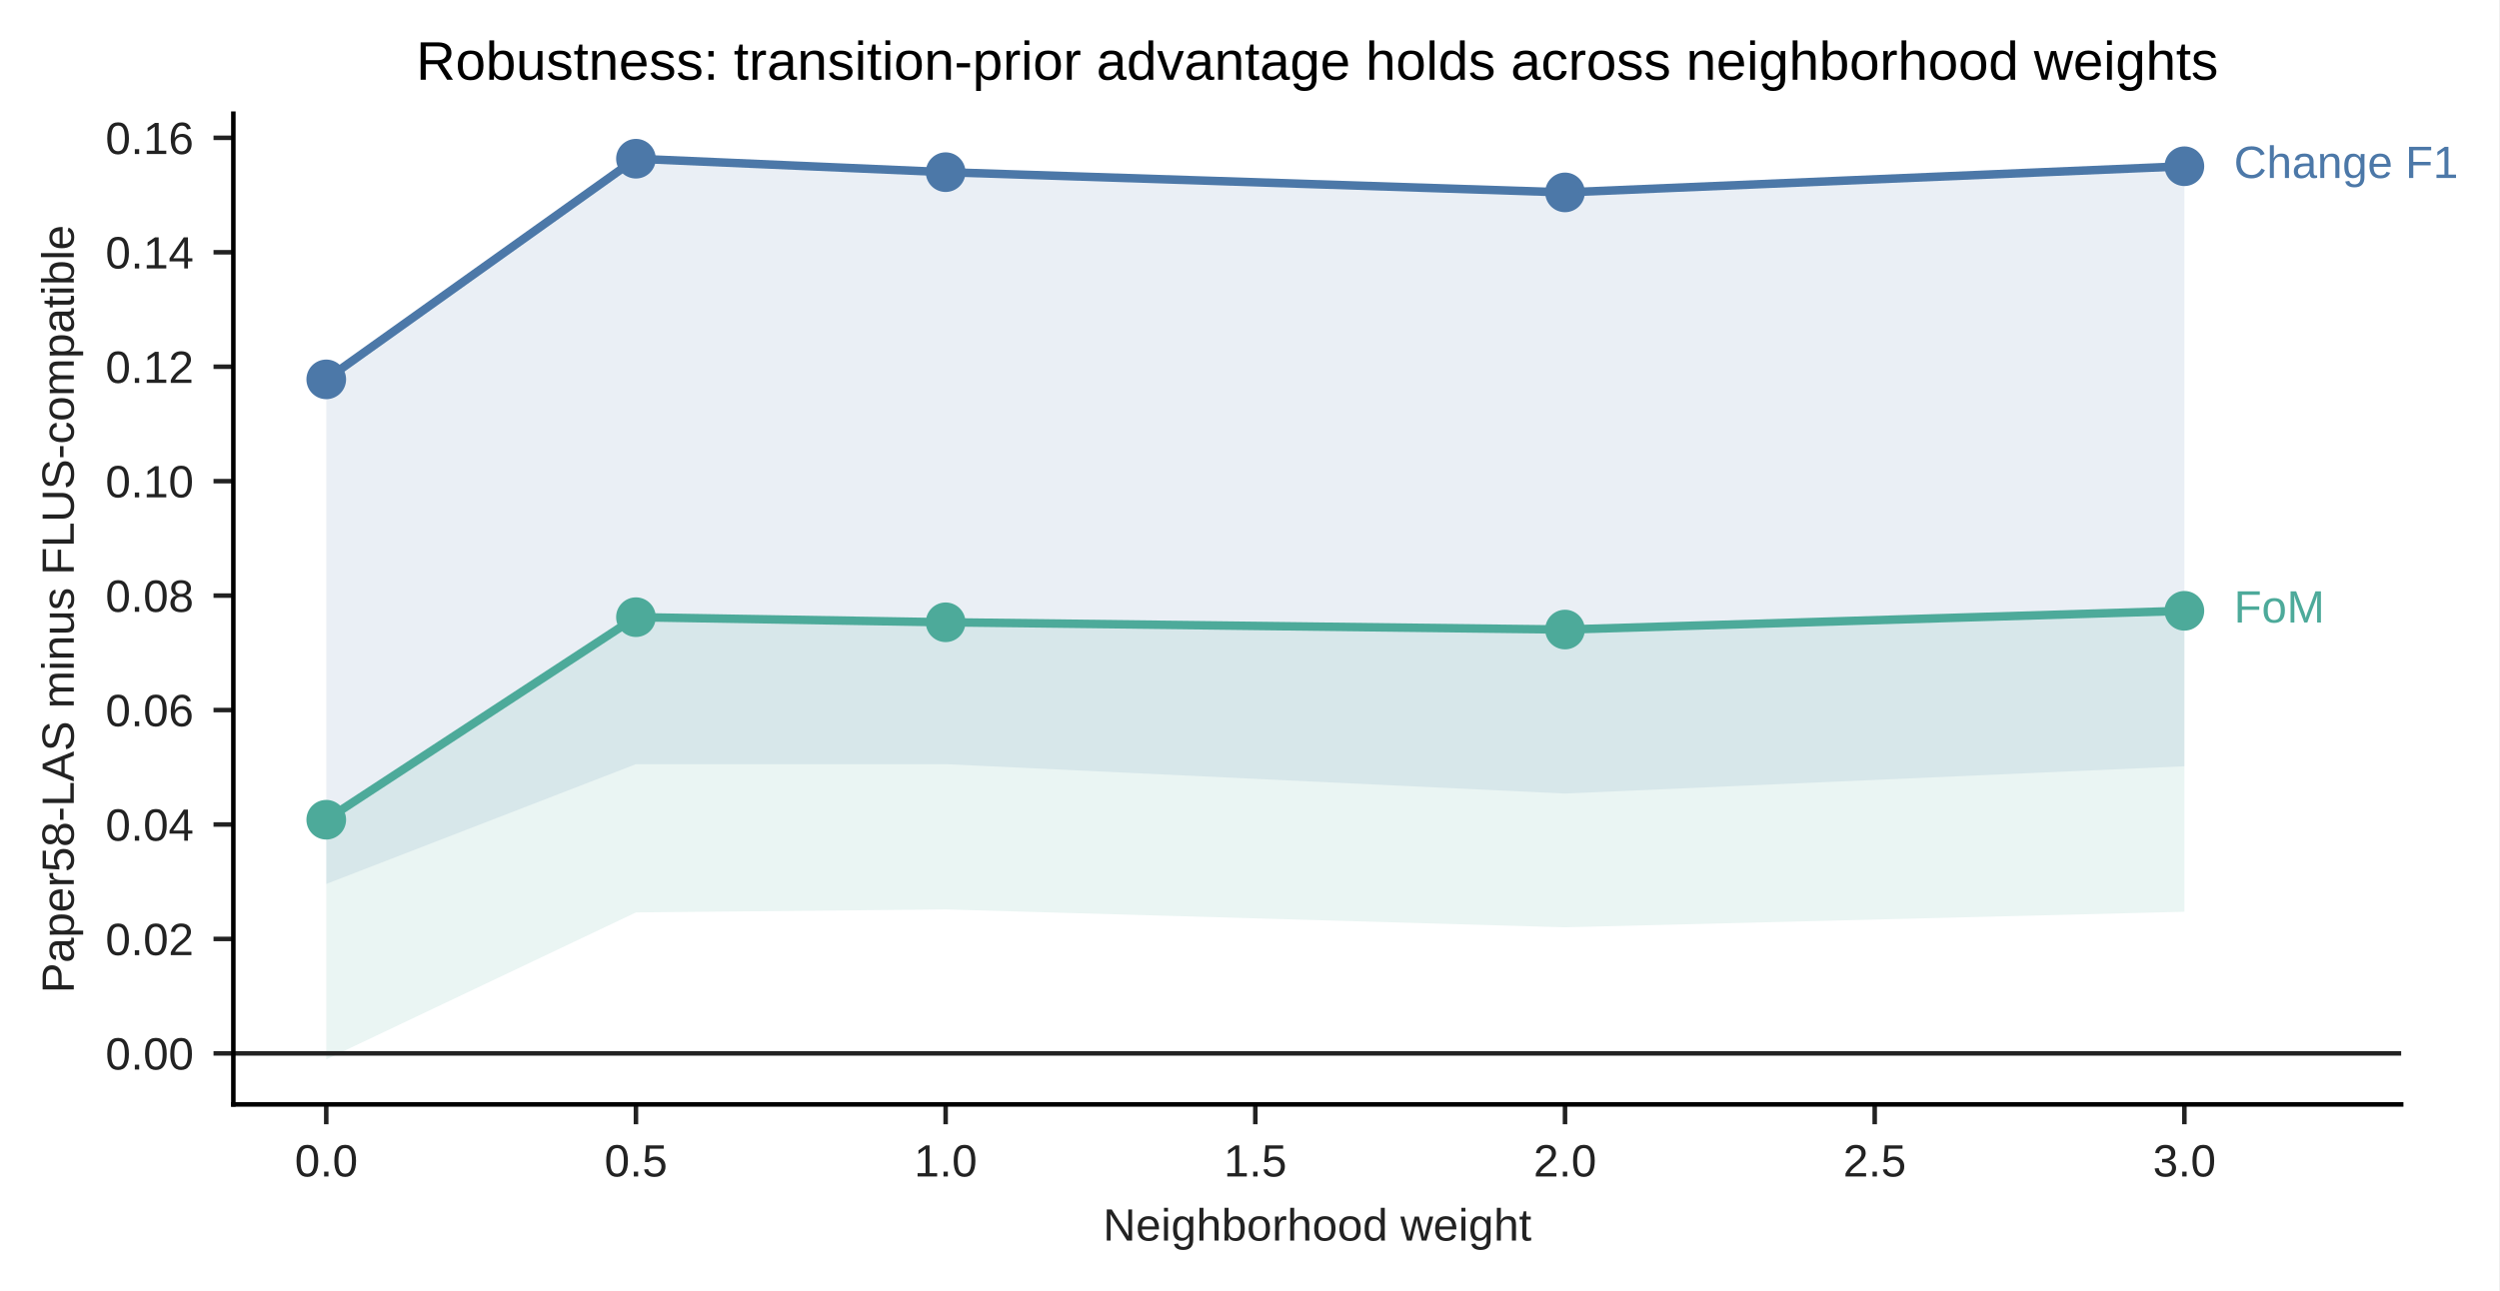
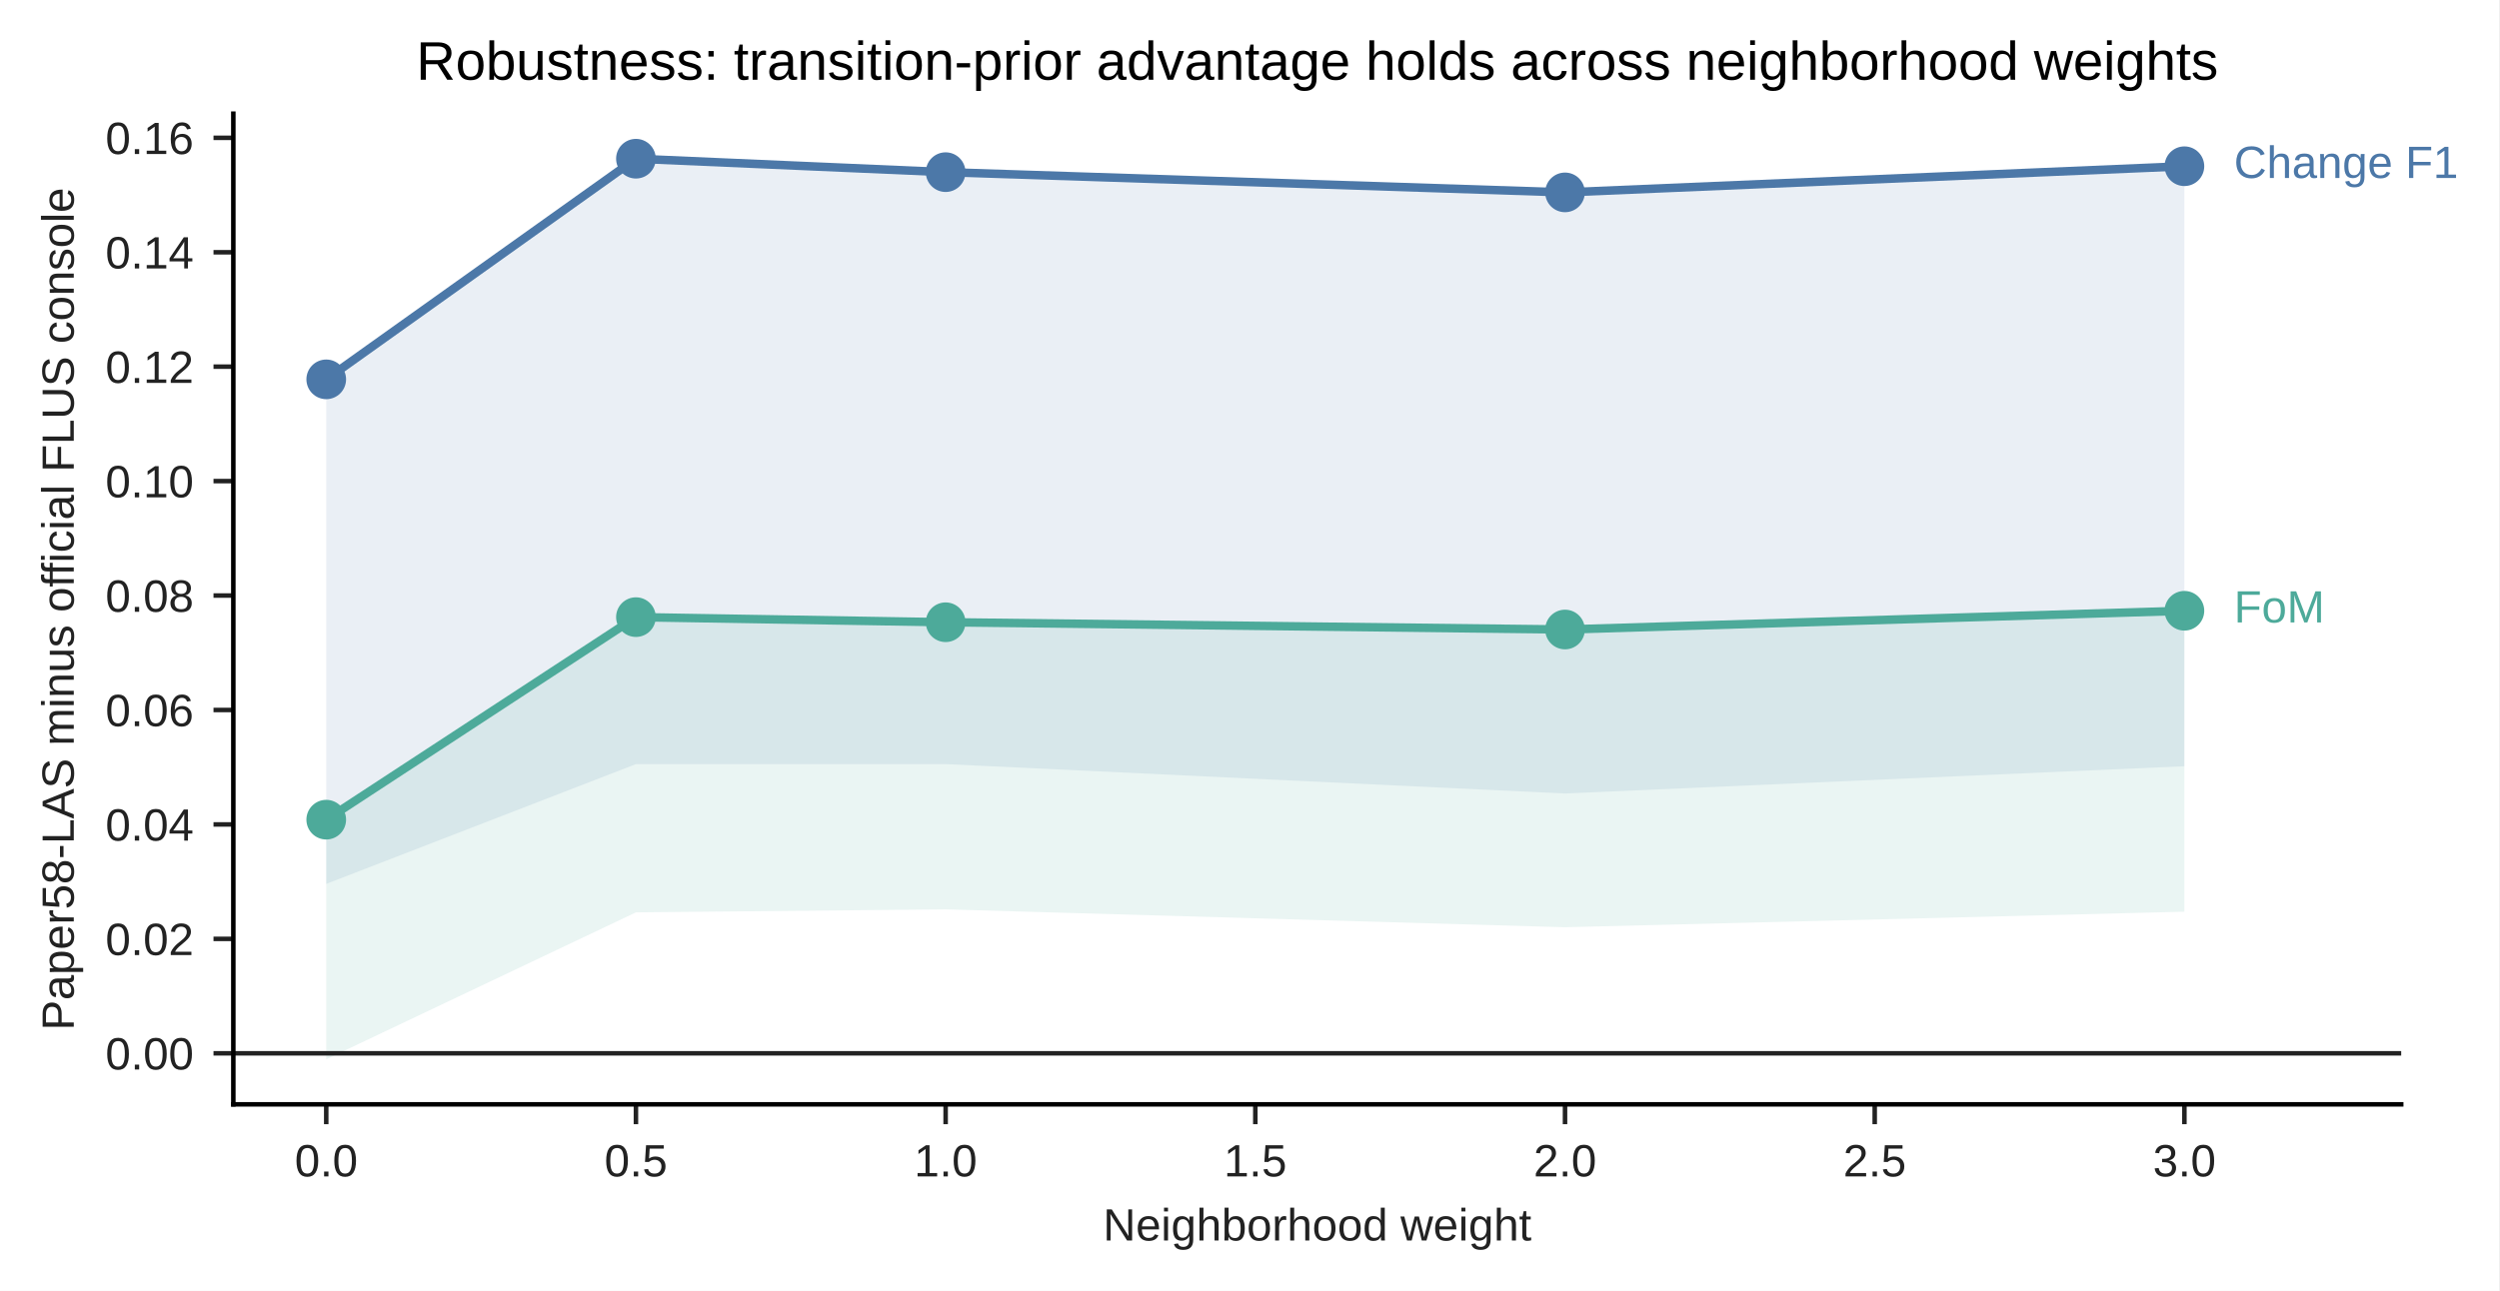
- <svg xmlns="http://www.w3.org/2000/svg" xmlns:xlink="http://www.w3.org/1999/xlink" width="441.032pt" height="227.911pt" viewBox="0 0 441.032 227.911" version="1.1">
+ <svg xmlns="http://www.w3.org/2000/svg" xmlns:xlink="http://www.w3.org/1999/xlink" width="441.063pt" height="227.911pt" viewBox="0 0 441.063 227.911" version="1.1">
  <defs>
    <style type="text/css">*{stroke-linejoin: round; stroke-linecap: butt}</style>
  </defs>
  <g id="figure_1">
    <g id="patch_1">
-       <path d="M 0 227.911 L 441.032 227.911 L 441.032 0 L 0 0 z " style="fill: #ffffff" />
+       <path d="M 0 227.911 L 441.063 227.911 L 441.063 0 L 0 0 z " style="fill: #ffffff" />
    </g>
    <g id="axes_1">
      <g id="patch_2">
-         <path d="M 41.182 194.985 L 423.767 194.985 L 423.767 20.072 L 41.182 20.072 z " style="fill: #ffffff" />
+         <path d="M 41.182 194.985 L 423.801 194.985 L 423.801 20.072 L 41.182 20.072 z " style="fill: #ffffff" />
      </g>
      <g id="FillBetweenPolyCollection_1">
        <defs>
-           <path id="m8da9af90ac" d="M 57.579 -160.934 L 57.579 -71.847 L 112.234 -92.996 L 166.889 -92.996 L 276.199 -87.811 L 385.509 -92.621 L 385.509 -198.562 L 385.509 -198.562 L 276.199 -193.943 L 166.889 -197.515 L 112.234 -199.889 L 57.579 -160.934 z " />
-         </defs>
-         <g clip-path="url(#p3a1193de5e)">
-           <use xlink:href="#m8da9af90ac" x="0" y="227.911" style="fill: #4c78a8; fill-opacity: 0.12" />
+           <path id="m8a0da7411d" d="M 57.58 -160.934 L 57.58 -71.847 L 112.24 -92.996 L 166.9 -92.996 L 276.219 -87.811 L 385.539 -92.621 L 385.539 -198.562 L 385.539 -198.562 L 276.219 -193.943 L 166.9 -197.515 L 112.24 -199.889 L 57.58 -160.934 z " />
+         </defs>
+         <g clip-path="url(#p689c7e7e8f)">
+           <use xlink:href="#m8a0da7411d" x="0" y="227.911" style="fill: #4c78a8; fill-opacity: 0.12" />
        </g>
      </g>
      <g id="FillBetweenPolyCollection_2">
        <defs>
-           <path id="m26cf06ac15" d="M 57.579 -83.189 L 57.579 -40.877 L 112.234 -66.822 L 166.889 -67.351 L 276.199 -64.196 L 385.509 -66.939 L 385.509 -120.073 L 385.509 -120.073 L 276.199 -116.764 L 166.889 -118.048 L 112.234 -118.95 L 57.579 -83.189 z " />
-         </defs>
-         <g clip-path="url(#p3a1193de5e)">
-           <use xlink:href="#m26cf06ac15" x="0" y="227.911" style="fill: #4daa9a; fill-opacity: 0.12" />
+           <path id="m6cb0649f23" d="M 57.58 -83.189 L 57.58 -40.877 L 112.24 -66.822 L 166.9 -67.351 L 276.219 -64.196 L 385.539 -66.939 L 385.539 -120.073 L 385.539 -120.073 L 276.219 -116.764 L 166.9 -118.048 L 112.24 -118.95 L 57.58 -83.189 z " />
+         </defs>
+         <g clip-path="url(#p689c7e7e8f)">
+           <use xlink:href="#m6cb0649f23" x="0" y="227.911" style="fill: #4daa9a; fill-opacity: 0.12" />
        </g>
      </g>
      <g id="matplotlib.axis_1">
        <g id="xtick_1">
          <g id="line2d_1">
            <defs>
-               <path id="m4f287802be" d="M 0 0 L 0 3.5 " style="stroke: #222222; stroke-width: 0.8" />
+               <path id="m4c3d69b6ff" d="M 0 0 L 0 3.5 " style="stroke: #222222; stroke-width: 0.8" />
            </defs>
            <g>
-               <use xlink:href="#m4f287802be" x="57.579" y="194.985" style="fill: #222222; stroke: #222222; stroke-width: 0.8" />
+               <use xlink:href="#m4c3d69b6ff" x="57.58" y="194.985" style="fill: #222222; stroke: #222222; stroke-width: 0.8" />
            </g>
          </g>
          <g id="text_1">
-             <text style="font-size: 8px; font-family: 'Arial', 'Helvetica', 'DejaVu Sans', sans-serif; text-anchor: middle; fill: #222222" x="57.579" y="207.712" transform="rotate(-0 57.57898 207.7115)">0.0</text>
+             <text style="font-size: 8px; font-family: 'Arial', 'Helvetica', 'DejaVu Sans', sans-serif; text-anchor: middle; fill: #222222" x="57.58" y="207.712" transform="rotate(-0 57.58043 207.7115)">0.0</text>
          </g>
        </g>
        <g id="xtick_2">
          <g id="line2d_2">
            <g>
-               <use xlink:href="#m4f287802be" x="112.234" y="194.985" style="fill: #222222; stroke: #222222; stroke-width: 0.8" />
+               <use xlink:href="#m4c3d69b6ff" x="112.24" y="194.985" style="fill: #222222; stroke: #222222; stroke-width: 0.8" />
            </g>
          </g>
          <g id="text_2">
-             <text style="font-size: 8px; font-family: 'Arial', 'Helvetica', 'DejaVu Sans', sans-serif; text-anchor: middle; fill: #222222" x="112.234" y="207.712" transform="rotate(-0 112.2339 207.7115)">0.5</text>
+             <text style="font-size: 8px; font-family: 'Arial', 'Helvetica', 'DejaVu Sans', sans-serif; text-anchor: middle; fill: #222222" x="112.24" y="207.712" transform="rotate(-0 112.2402 207.7115)">0.5</text>
          </g>
        </g>
        <g id="xtick_3">
          <g id="line2d_3">
            <g>
-               <use xlink:href="#m4f287802be" x="166.889" y="194.985" style="fill: #222222; stroke: #222222; stroke-width: 0.8" />
+               <use xlink:href="#m4c3d69b6ff" x="166.9" y="194.985" style="fill: #222222; stroke: #222222; stroke-width: 0.8" />
            </g>
          </g>
          <g id="text_3">
-             <text style="font-size: 8px; font-family: 'Arial', 'Helvetica', 'DejaVu Sans', sans-serif; text-anchor: middle; fill: #222222" x="166.889" y="207.712" transform="rotate(-0 166.8889 207.7115)">1.0</text>
+             <text style="font-size: 8px; font-family: 'Arial', 'Helvetica', 'DejaVu Sans', sans-serif; text-anchor: middle; fill: #222222" x="166.9" y="207.712" transform="rotate(-0 166.9 207.7115)">1.0</text>
          </g>
        </g>
        <g id="xtick_4">
          <g id="line2d_4">
            <g>
-               <use xlink:href="#m4f287802be" x="221.544" y="194.985" style="fill: #222222; stroke: #222222; stroke-width: 0.8" />
+               <use xlink:href="#m4c3d69b6ff" x="221.56" y="194.985" style="fill: #222222; stroke: #222222; stroke-width: 0.8" />
            </g>
          </g>
          <g id="text_4">
-             <text style="font-size: 8px; font-family: 'Arial', 'Helvetica', 'DejaVu Sans', sans-serif; text-anchor: middle; fill: #222222" x="221.544" y="207.712" transform="rotate(-0 221.5438 207.7115)">1.5</text>
+             <text style="font-size: 8px; font-family: 'Arial', 'Helvetica', 'DejaVu Sans', sans-serif; text-anchor: middle; fill: #222222" x="221.56" y="207.712" transform="rotate(-0 221.5597 207.7115)">1.5</text>
          </g>
        </g>
        <g id="xtick_5">
          <g id="line2d_5">
            <g>
-               <use xlink:href="#m4f287802be" x="276.199" y="194.985" style="fill: #222222; stroke: #222222; stroke-width: 0.8" />
+               <use xlink:href="#m4c3d69b6ff" x="276.219" y="194.985" style="fill: #222222; stroke: #222222; stroke-width: 0.8" />
            </g>
          </g>
          <g id="text_5">
-             <text style="font-size: 8px; font-family: 'Arial', 'Helvetica', 'DejaVu Sans', sans-serif; text-anchor: middle; fill: #222222" x="276.199" y="207.712" transform="rotate(-0 276.1988 207.7115)">2.0</text>
+             <text style="font-size: 8px; font-family: 'Arial', 'Helvetica', 'DejaVu Sans', sans-serif; text-anchor: middle; fill: #222222" x="276.219" y="207.712" transform="rotate(-0 276.2195 207.7115)">2.0</text>
          </g>
        </g>
        <g id="xtick_6">
          <g id="line2d_6">
            <g>
-               <use xlink:href="#m4f287802be" x="330.854" y="194.985" style="fill: #222222; stroke: #222222; stroke-width: 0.8" />
+               <use xlink:href="#m4c3d69b6ff" x="330.879" y="194.985" style="fill: #222222; stroke: #222222; stroke-width: 0.8" />
            </g>
          </g>
          <g id="text_6">
-             <text style="font-size: 8px; font-family: 'Arial', 'Helvetica', 'DejaVu Sans', sans-serif; text-anchor: middle; fill: #222222" x="330.854" y="207.712" transform="rotate(-0 330.8537 207.7115)">2.5</text>
+             <text style="font-size: 8px; font-family: 'Arial', 'Helvetica', 'DejaVu Sans', sans-serif; text-anchor: middle; fill: #222222" x="330.879" y="207.712" transform="rotate(-0 330.8792 207.7115)">2.5</text>
          </g>
        </g>
        <g id="xtick_7">
          <g id="line2d_7">
            <g>
-               <use xlink:href="#m4f287802be" x="385.509" y="194.985" style="fill: #222222; stroke: #222222; stroke-width: 0.8" />
+               <use xlink:href="#m4c3d69b6ff" x="385.539" y="194.985" style="fill: #222222; stroke: #222222; stroke-width: 0.8" />
            </g>
          </g>
          <g id="text_7">
-             <text style="font-size: 8px; font-family: 'Arial', 'Helvetica', 'DejaVu Sans', sans-serif; text-anchor: middle; fill: #222222" x="385.509" y="207.712" transform="rotate(-0 385.5086 207.7115)">3.0</text>
+             <text style="font-size: 8px; font-family: 'Arial', 'Helvetica', 'DejaVu Sans', sans-serif; text-anchor: middle; fill: #222222" x="385.539" y="207.712" transform="rotate(-0 385.539 207.7115)">3.0</text>
          </g>
        </g>
        <g id="text_8">
-           <text style="font-size: 8px; font-family: 'Arial', 'Helvetica', 'DejaVu Sans', sans-serif; text-anchor: middle; fill: #222222" x="232.475" y="219.028" transform="rotate(-0 232.4748 219.0277)">Neighborhood weight</text>
+           <text style="font-size: 8px; font-family: 'Arial', 'Helvetica', 'DejaVu Sans', sans-serif; text-anchor: middle; fill: #222222" x="232.492" y="219.028" transform="rotate(-0 232.4917 219.0277)">Neighborhood weight</text>
        </g>
      </g>
      <g id="matplotlib.axis_2">
        <g id="ytick_1">
          <g id="line2d_8">
            <defs>
-               <path id="mb168322e14" d="M 0 0 L -3.5 0 " style="stroke: #222222; stroke-width: 0.8" />
+               <path id="m35e5bb1391" d="M 0 0 L -3.5 0 " style="stroke: #222222; stroke-width: 0.8" />
            </defs>
            <g>
-               <use xlink:href="#mb168322e14" x="41.182" y="185.97" style="fill: #222222; stroke: #222222; stroke-width: 0.8" />
+               <use xlink:href="#m35e5bb1391" x="41.182" y="185.97" style="fill: #222222; stroke: #222222; stroke-width: 0.8" />
            </g>
          </g>
          <g id="text_9">
            <text style="font-size: 8px; font-family: 'Arial', 'Helvetica', 'DejaVu Sans', sans-serif; text-anchor: end; fill: #222222" x="34.182" y="188.833" transform="rotate(-0 34.1825 188.833)">0.00</text>
          </g>
        </g>
        <g id="ytick_2">
          <g id="line2d_9">
            <g>
-               <use xlink:href="#mb168322e14" x="41.182" y="165.765" style="fill: #222222; stroke: #222222; stroke-width: 0.8" />
+               <use xlink:href="#m35e5bb1391" x="41.182" y="165.765" style="fill: #222222; stroke: #222222; stroke-width: 0.8" />
            </g>
          </g>
          <g id="text_10">
            <text style="font-size: 8px; font-family: 'Arial', 'Helvetica', 'DejaVu Sans', sans-serif; text-anchor: end; fill: #222222" x="34.182" y="168.628" transform="rotate(-0 34.1825 168.6283)">0.02</text>
          </g>
        </g>
        <g id="ytick_3">
          <g id="line2d_10">
            <g>
-               <use xlink:href="#mb168322e14" x="41.182" y="145.56" style="fill: #222222; stroke: #222222; stroke-width: 0.8" />
+               <use xlink:href="#m35e5bb1391" x="41.182" y="145.56" style="fill: #222222; stroke: #222222; stroke-width: 0.8" />
            </g>
          </g>
          <g id="text_11">
            <text style="font-size: 8px; font-family: 'Arial', 'Helvetica', 'DejaVu Sans', sans-serif; text-anchor: end; fill: #222222" x="34.182" y="148.424" transform="rotate(-0 34.1825 148.4236)">0.04</text>
          </g>
        </g>
        <g id="ytick_4">
          <g id="line2d_11">
            <g>
-               <use xlink:href="#mb168322e14" x="41.182" y="125.356" style="fill: #222222; stroke: #222222; stroke-width: 0.8" />
+               <use xlink:href="#m35e5bb1391" x="41.182" y="125.356" style="fill: #222222; stroke: #222222; stroke-width: 0.8" />
            </g>
          </g>
          <g id="text_12">
            <text style="font-size: 8px; font-family: 'Arial', 'Helvetica', 'DejaVu Sans', sans-serif; text-anchor: end; fill: #222222" x="34.182" y="128.219" transform="rotate(-0 34.1825 128.2189)">0.06</text>
          </g>
        </g>
        <g id="ytick_5">
          <g id="line2d_12">
            <g>
-               <use xlink:href="#mb168322e14" x="41.182" y="105.151" style="fill: #222222; stroke: #222222; stroke-width: 0.8" />
+               <use xlink:href="#m35e5bb1391" x="41.182" y="105.151" style="fill: #222222; stroke: #222222; stroke-width: 0.8" />
            </g>
          </g>
          <g id="text_13">
            <text style="font-size: 8px; font-family: 'Arial', 'Helvetica', 'DejaVu Sans', sans-serif; text-anchor: end; fill: #222222" x="34.182" y="108.014" transform="rotate(-0 34.1825 108.0141)">0.08</text>
          </g>
        </g>
        <g id="ytick_6">
          <g id="line2d_13">
            <g>
-               <use xlink:href="#mb168322e14" x="41.182" y="84.946" style="fill: #222222; stroke: #222222; stroke-width: 0.8" />
+               <use xlink:href="#m35e5bb1391" x="41.182" y="84.946" style="fill: #222222; stroke: #222222; stroke-width: 0.8" />
            </g>
          </g>
          <g id="text_14">
            <text style="font-size: 8px; font-family: 'Arial', 'Helvetica', 'DejaVu Sans', sans-serif; text-anchor: end; fill: #222222" x="34.182" y="87.809" transform="rotate(-0 34.1825 87.8094)">0.10</text>
          </g>
        </g>
        <g id="ytick_7">
          <g id="line2d_14">
            <g>
-               <use xlink:href="#mb168322e14" x="41.182" y="64.742" style="fill: #222222; stroke: #222222; stroke-width: 0.8" />
+               <use xlink:href="#m35e5bb1391" x="41.182" y="64.742" style="fill: #222222; stroke: #222222; stroke-width: 0.8" />
            </g>
          </g>
          <g id="text_15">
            <text style="font-size: 8px; font-family: 'Arial', 'Helvetica', 'DejaVu Sans', sans-serif; text-anchor: end; fill: #222222" x="34.182" y="67.605" transform="rotate(-0 34.1825 67.60468)">0.12</text>
          </g>
        </g>
        <g id="ytick_8">
          <g id="line2d_15">
            <g>
-               <use xlink:href="#mb168322e14" x="41.182" y="44.537" style="fill: #222222; stroke: #222222; stroke-width: 0.8" />
+               <use xlink:href="#m35e5bb1391" x="41.182" y="44.537" style="fill: #222222; stroke: #222222; stroke-width: 0.8" />
            </g>
          </g>
          <g id="text_16">
            <text style="font-size: 8px; font-family: 'Arial', 'Helvetica', 'DejaVu Sans', sans-serif; text-anchor: end; fill: #222222" x="34.182" y="47.4" transform="rotate(-0 34.1825 47.39995)">0.14</text>
          </g>
        </g>
        <g id="ytick_9">
          <g id="line2d_16">
            <g>
-               <use xlink:href="#mb168322e14" x="41.182" y="24.332" style="fill: #222222; stroke: #222222; stroke-width: 0.8" />
+               <use xlink:href="#m35e5bb1391" x="41.182" y="24.332" style="fill: #222222; stroke: #222222; stroke-width: 0.8" />
            </g>
          </g>
          <g id="text_17">
            <text style="font-size: 8px; font-family: 'Arial', 'Helvetica', 'DejaVu Sans', sans-serif; text-anchor: end; fill: #222222" x="34.182" y="27.195" transform="rotate(-0 34.1825 27.19522)">0.16</text>
          </g>
        </g>
        <g id="text_18">
-           <text style="font-size: 8px; font-family: 'Arial', 'Helvetica', 'DejaVu Sans', sans-serif; text-anchor: middle; fill: #222222" x="13.024" y="107.528" transform="rotate(-90 13.02375 107.5284)">Paper58-LAS minus FLUS-compatible</text>
+           <text style="font-size: 8px; font-family: 'Arial', 'Helvetica', 'DejaVu Sans', sans-serif; text-anchor: middle; fill: #222222" x="13.024" y="107.528" transform="rotate(-90 13.02375 107.5284)">Paper58-LAS minus official FLUS console</text>
        </g>
      </g>
      <g id="line2d_17">
-         <path d="M 57.579 66.978 L 112.234 28.022 L 166.889 30.396 L 276.199 33.968 L 385.509 29.35 " clip-path="url(#p3a1193de5e)" style="fill: none; stroke: #4c78a8; stroke-width: 1.5; stroke-linecap: square" />
-         <defs>
-           <path id="mffae2f8185" d="M 0 3 C 0.796 3 1.559 2.684 2.121 2.121 C 2.684 1.559 3 0.796 3 0 C 3 -0.796 2.684 -1.559 2.121 -2.121 C 1.559 -2.684 0.796 -3 0 -3 C -0.796 -3 -1.559 -2.684 -2.121 -2.121 C -2.684 -1.559 -3 -0.796 -3 0 C -3 0.796 -2.684 1.559 -2.121 2.121 C -1.559 2.684 -0.796 3 0 3 z " style="stroke: #4c78a8" />
-         </defs>
-         <g clip-path="url(#p3a1193de5e)">
-           <use xlink:href="#mffae2f8185" x="57.579" y="66.978" style="fill: #4c78a8; stroke: #4c78a8" />
-           <use xlink:href="#mffae2f8185" x="112.234" y="28.022" style="fill: #4c78a8; stroke: #4c78a8" />
-           <use xlink:href="#mffae2f8185" x="166.889" y="30.396" style="fill: #4c78a8; stroke: #4c78a8" />
-           <use xlink:href="#mffae2f8185" x="276.199" y="33.968" style="fill: #4c78a8; stroke: #4c78a8" />
-           <use xlink:href="#mffae2f8185" x="385.509" y="29.35" style="fill: #4c78a8; stroke: #4c78a8" />
+         <path d="M 57.58 66.978 L 112.24 28.022 L 166.9 30.396 L 276.219 33.968 L 385.539 29.35 " clip-path="url(#p689c7e7e8f)" style="fill: none; stroke: #4c78a8; stroke-width: 1.5; stroke-linecap: square" />
+         <defs>
+           <path id="m833a4b611c" d="M 0 3 C 0.796 3 1.559 2.684 2.121 2.121 C 2.684 1.559 3 0.796 3 0 C 3 -0.796 2.684 -1.559 2.121 -2.121 C 1.559 -2.684 0.796 -3 0 -3 C -0.796 -3 -1.559 -2.684 -2.121 -2.121 C -2.684 -1.559 -3 -0.796 -3 0 C -3 0.796 -2.684 1.559 -2.121 2.121 C -1.559 2.684 -0.796 3 0 3 z " style="stroke: #4c78a8" />
+         </defs>
+         <g clip-path="url(#p689c7e7e8f)">
+           <use xlink:href="#m833a4b611c" x="57.58" y="66.978" style="fill: #4c78a8; stroke: #4c78a8" />
+           <use xlink:href="#m833a4b611c" x="112.24" y="28.022" style="fill: #4c78a8; stroke: #4c78a8" />
+           <use xlink:href="#m833a4b611c" x="166.9" y="30.396" style="fill: #4c78a8; stroke: #4c78a8" />
+           <use xlink:href="#m833a4b611c" x="276.219" y="33.968" style="fill: #4c78a8; stroke: #4c78a8" />
+           <use xlink:href="#m833a4b611c" x="385.539" y="29.35" style="fill: #4c78a8; stroke: #4c78a8" />
        </g>
      </g>
      <g id="line2d_18">
-         <path d="M 57.579 144.722 L 112.234 108.962 L 166.889 109.864 L 276.199 111.147 L 385.509 107.839 " clip-path="url(#p3a1193de5e)" style="fill: none; stroke: #4daa9a; stroke-width: 1.5; stroke-linecap: square" />
-         <defs>
-           <path id="m7d8c6c495f" d="M 0 3 C 0.796 3 1.559 2.684 2.121 2.121 C 2.684 1.559 3 0.796 3 0 C 3 -0.796 2.684 -1.559 2.121 -2.121 C 1.559 -2.684 0.796 -3 0 -3 C -0.796 -3 -1.559 -2.684 -2.121 -2.121 C -2.684 -1.559 -3 -0.796 -3 0 C -3 0.796 -2.684 1.559 -2.121 2.121 C -1.559 2.684 -0.796 3 0 3 z " style="stroke: #4daa9a" />
-         </defs>
-         <g clip-path="url(#p3a1193de5e)">
-           <use xlink:href="#m7d8c6c495f" x="57.579" y="144.722" style="fill: #4daa9a; stroke: #4daa9a" />
-           <use xlink:href="#m7d8c6c495f" x="112.234" y="108.962" style="fill: #4daa9a; stroke: #4daa9a" />
-           <use xlink:href="#m7d8c6c495f" x="166.889" y="109.864" style="fill: #4daa9a; stroke: #4daa9a" />
-           <use xlink:href="#m7d8c6c495f" x="276.199" y="111.147" style="fill: #4daa9a; stroke: #4daa9a" />
-           <use xlink:href="#m7d8c6c495f" x="385.509" y="107.839" style="fill: #4daa9a; stroke: #4daa9a" />
+         <path d="M 57.58 144.722 L 112.24 108.962 L 166.9 109.864 L 276.219 111.147 L 385.539 107.839 " clip-path="url(#p689c7e7e8f)" style="fill: none; stroke: #4daa9a; stroke-width: 1.5; stroke-linecap: square" />
+         <defs>
+           <path id="ma03a5e899d" d="M 0 3 C 0.796 3 1.559 2.684 2.121 2.121 C 2.684 1.559 3 0.796 3 0 C 3 -0.796 2.684 -1.559 2.121 -2.121 C 1.559 -2.684 0.796 -3 0 -3 C -0.796 -3 -1.559 -2.684 -2.121 -2.121 C -2.684 -1.559 -3 -0.796 -3 0 C -3 0.796 -2.684 1.559 -2.121 2.121 C -1.559 2.684 -0.796 3 0 3 z " style="stroke: #4daa9a" />
+         </defs>
+         <g clip-path="url(#p689c7e7e8f)">
+           <use xlink:href="#ma03a5e899d" x="57.58" y="144.722" style="fill: #4daa9a; stroke: #4daa9a" />
+           <use xlink:href="#ma03a5e899d" x="112.24" y="108.962" style="fill: #4daa9a; stroke: #4daa9a" />
+           <use xlink:href="#ma03a5e899d" x="166.9" y="109.864" style="fill: #4daa9a; stroke: #4daa9a" />
+           <use xlink:href="#ma03a5e899d" x="276.219" y="111.147" style="fill: #4daa9a; stroke: #4daa9a" />
+           <use xlink:href="#ma03a5e899d" x="385.539" y="107.839" style="fill: #4daa9a; stroke: #4daa9a" />
        </g>
      </g>
      <g id="line2d_19">
-         <path d="M 41.182 185.97 L 423.767 185.97 " clip-path="url(#p3a1193de5e)" style="fill: none; stroke: #222222; stroke-width: 0.8; stroke-linecap: square" />
+         <path d="M 41.182 185.97 L 423.801 185.97 " clip-path="url(#p689c7e7e8f)" style="fill: none; stroke: #222222; stroke-width: 0.8; stroke-linecap: square" />
      </g>
      <g id="patch_3">
        <path d="M 41.182 194.985 L 41.182 20.072 " style="fill: none; stroke: #000000; stroke-width: 0.8; stroke-linejoin: miter; stroke-linecap: square" />
      </g>
      <g id="patch_4">
-         <path d="M 41.182 194.985 L 423.767 194.985 " style="fill: none; stroke: #000000; stroke-width: 0.8; stroke-linejoin: miter; stroke-linecap: square" />
+         <path d="M 41.182 194.985 L 423.801 194.985 " style="fill: none; stroke: #000000; stroke-width: 0.8; stroke-linejoin: miter; stroke-linecap: square" />
      </g>
      <g id="text_19">
-         <text style="font-size: 8px; font-family: 'Arial', 'Helvetica', 'DejaVu Sans', sans-serif; text-anchor: start; fill: #4c78a8" x="394.253" y="31.42" transform="rotate(-0 394.2534 31.42)">Change F1</text>
+         <text style="font-size: 8px; font-family: 'Arial', 'Helvetica', 'DejaVu Sans', sans-serif; text-anchor: start; fill: #4c78a8" x="394.285" y="31.42" transform="rotate(-0 394.2846 31.42)">Change F1</text>
      </g>
      <g id="text_20">
-         <text style="font-size: 8px; font-family: 'Arial', 'Helvetica', 'DejaVu Sans', sans-serif; text-anchor: start; fill: #4daa9a" x="394.253" y="109.907" transform="rotate(-0 394.2534 109.9071)">FoM</text>
+         <text style="font-size: 8px; font-family: 'Arial', 'Helvetica', 'DejaVu Sans', sans-serif; text-anchor: start; fill: #4daa9a" x="394.285" y="109.907" transform="rotate(-0 394.2846 109.9071)">FoM</text>
      </g>
      <g id="text_21">
-         <text style="font-size: 9.6px; font-family: 'Arial', 'Helvetica', 'DejaVu Sans', sans-serif; text-anchor: middle" x="232.475" y="14.072" transform="rotate(-0 232.4748 14.0715)">Robustness: transition-prior advantage holds across neighborhood weights</text>
+         <text style="font-size: 9.6px; font-family: 'Arial', 'Helvetica', 'DejaVu Sans', sans-serif; text-anchor: middle" x="232.492" y="14.072" transform="rotate(-0 232.4917 14.0715)">Robustness: transition-prior advantage holds across neighborhood weights</text>
      </g>
    </g>
  </g>
  <defs>
-     <clipPath id="p3a1193de5e">
-       <rect x="41.182" y="20.072" width="382.585" height="174.914" />
+     <clipPath id="p689c7e7e8f">
+       <rect x="41.182" y="20.072" width="382.618" height="174.914" />
    </clipPath>
  </defs>
</svg>
